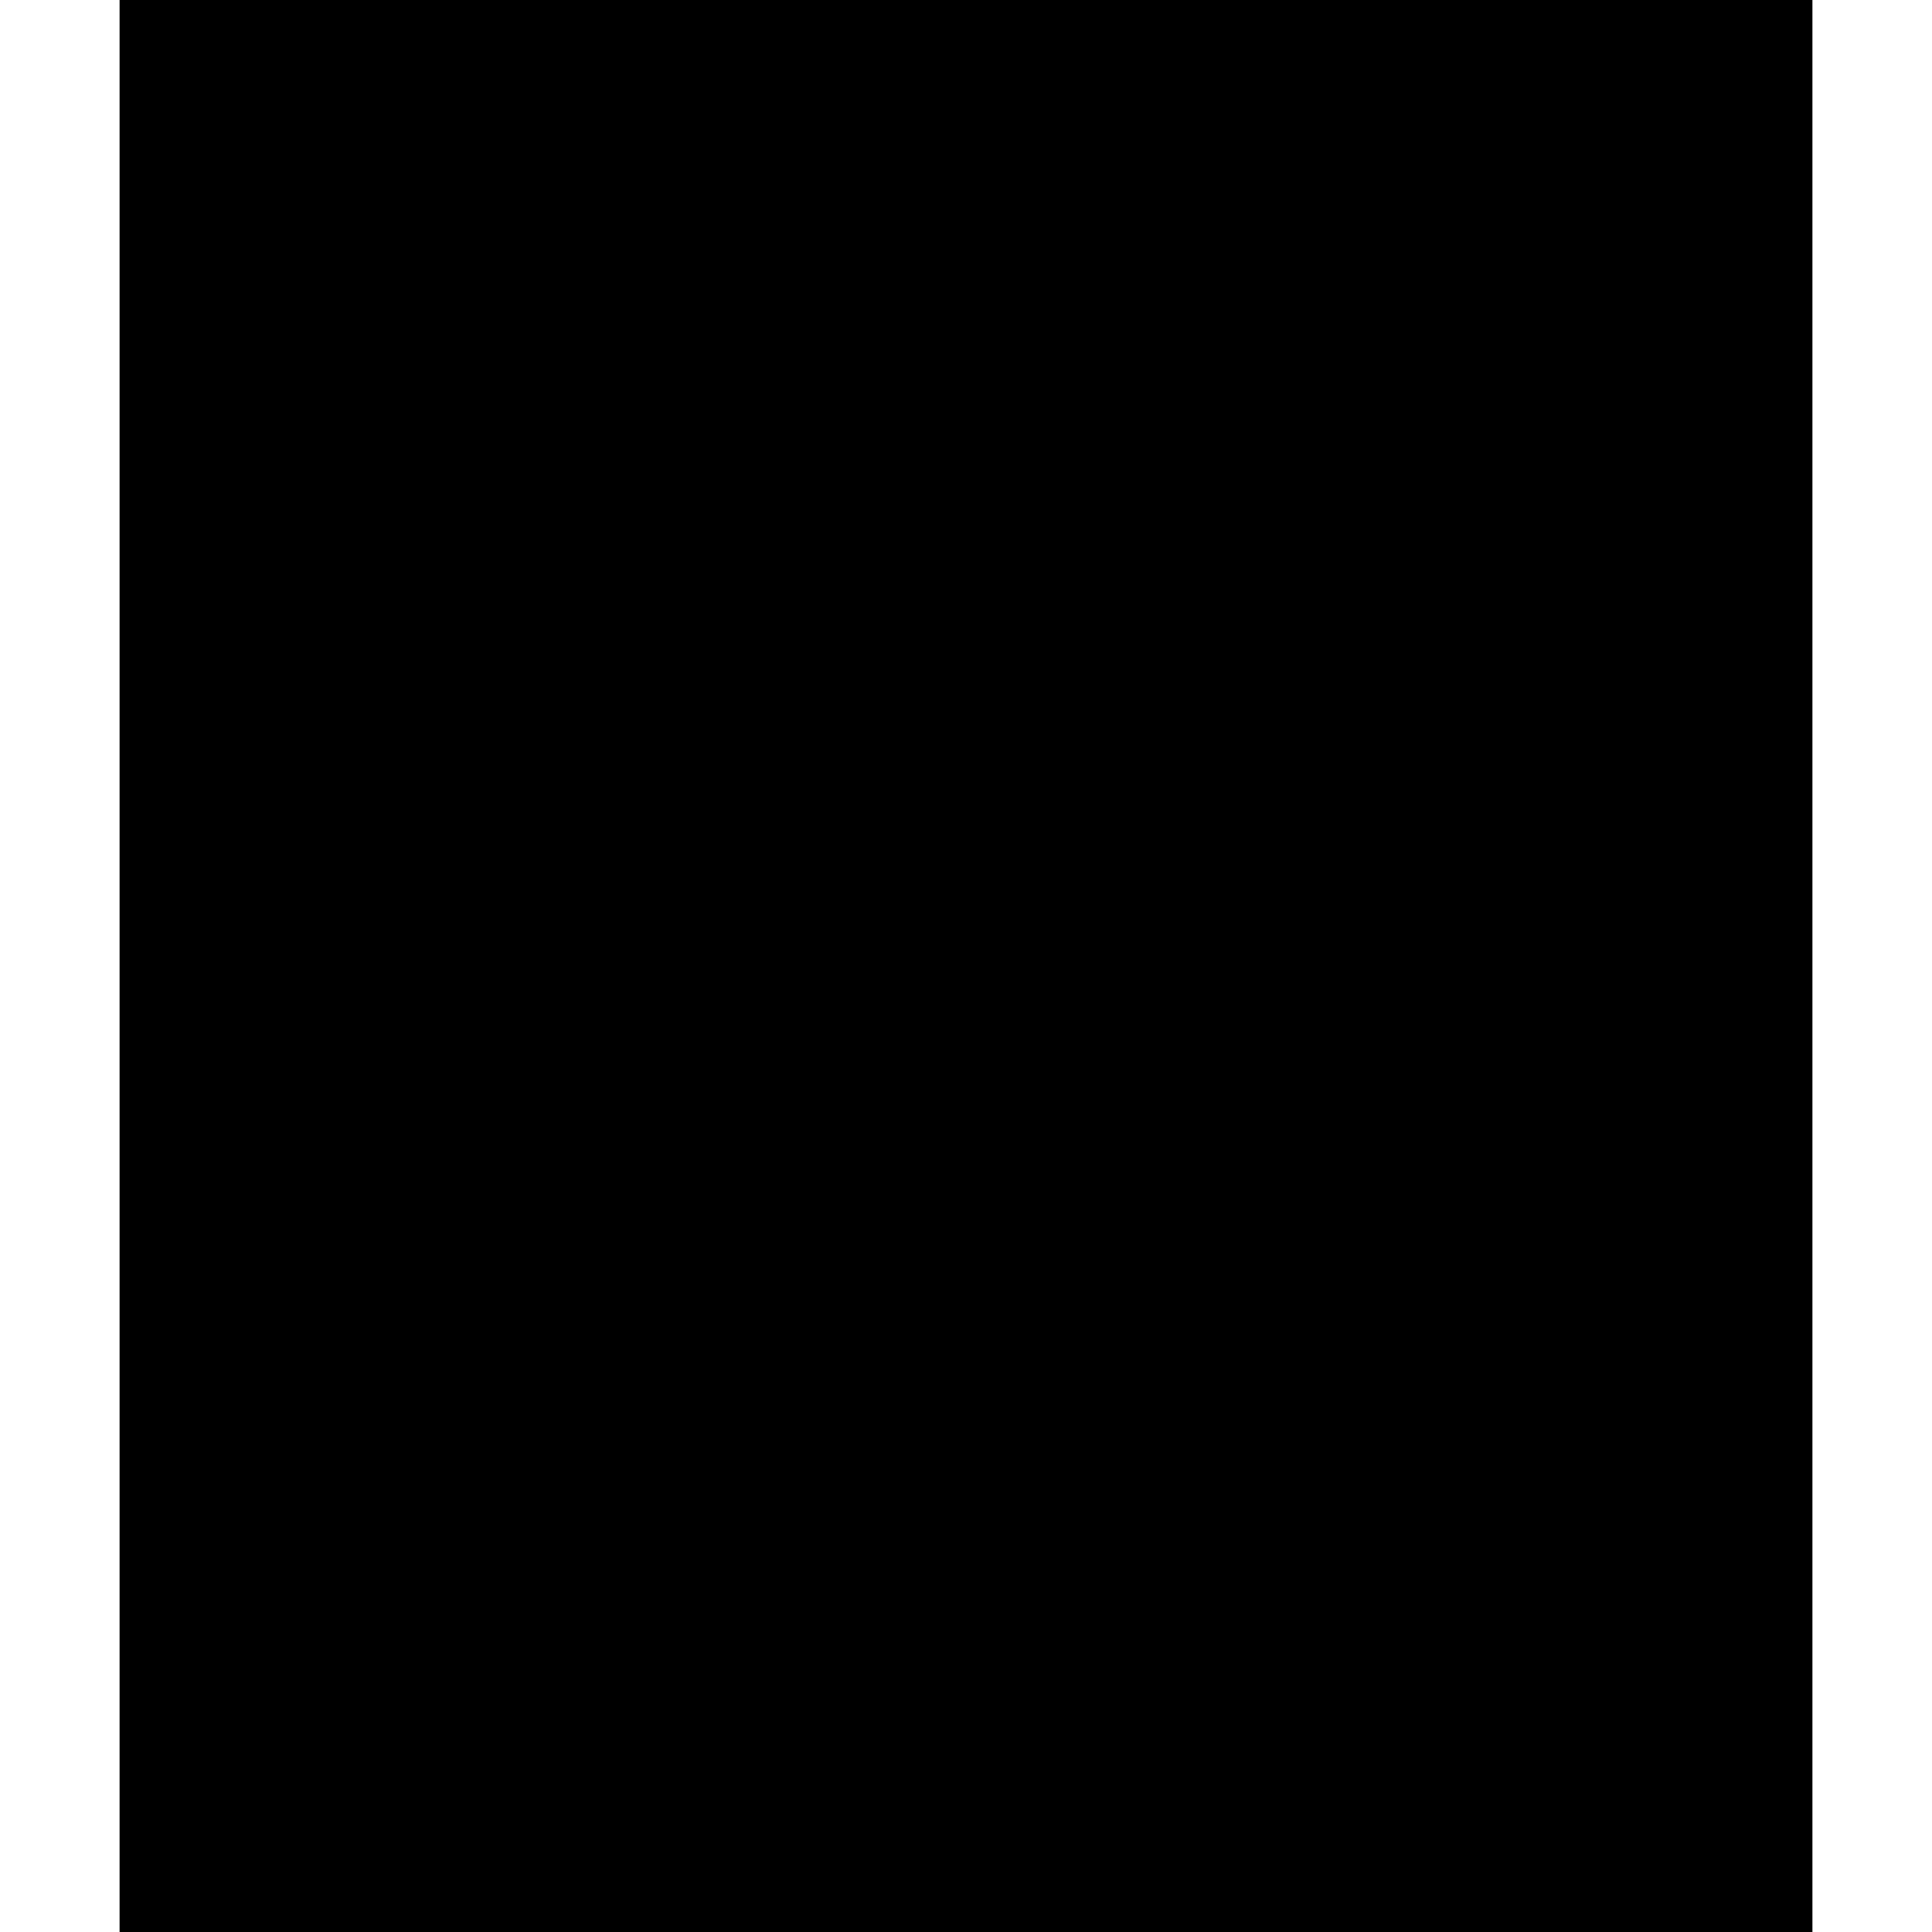
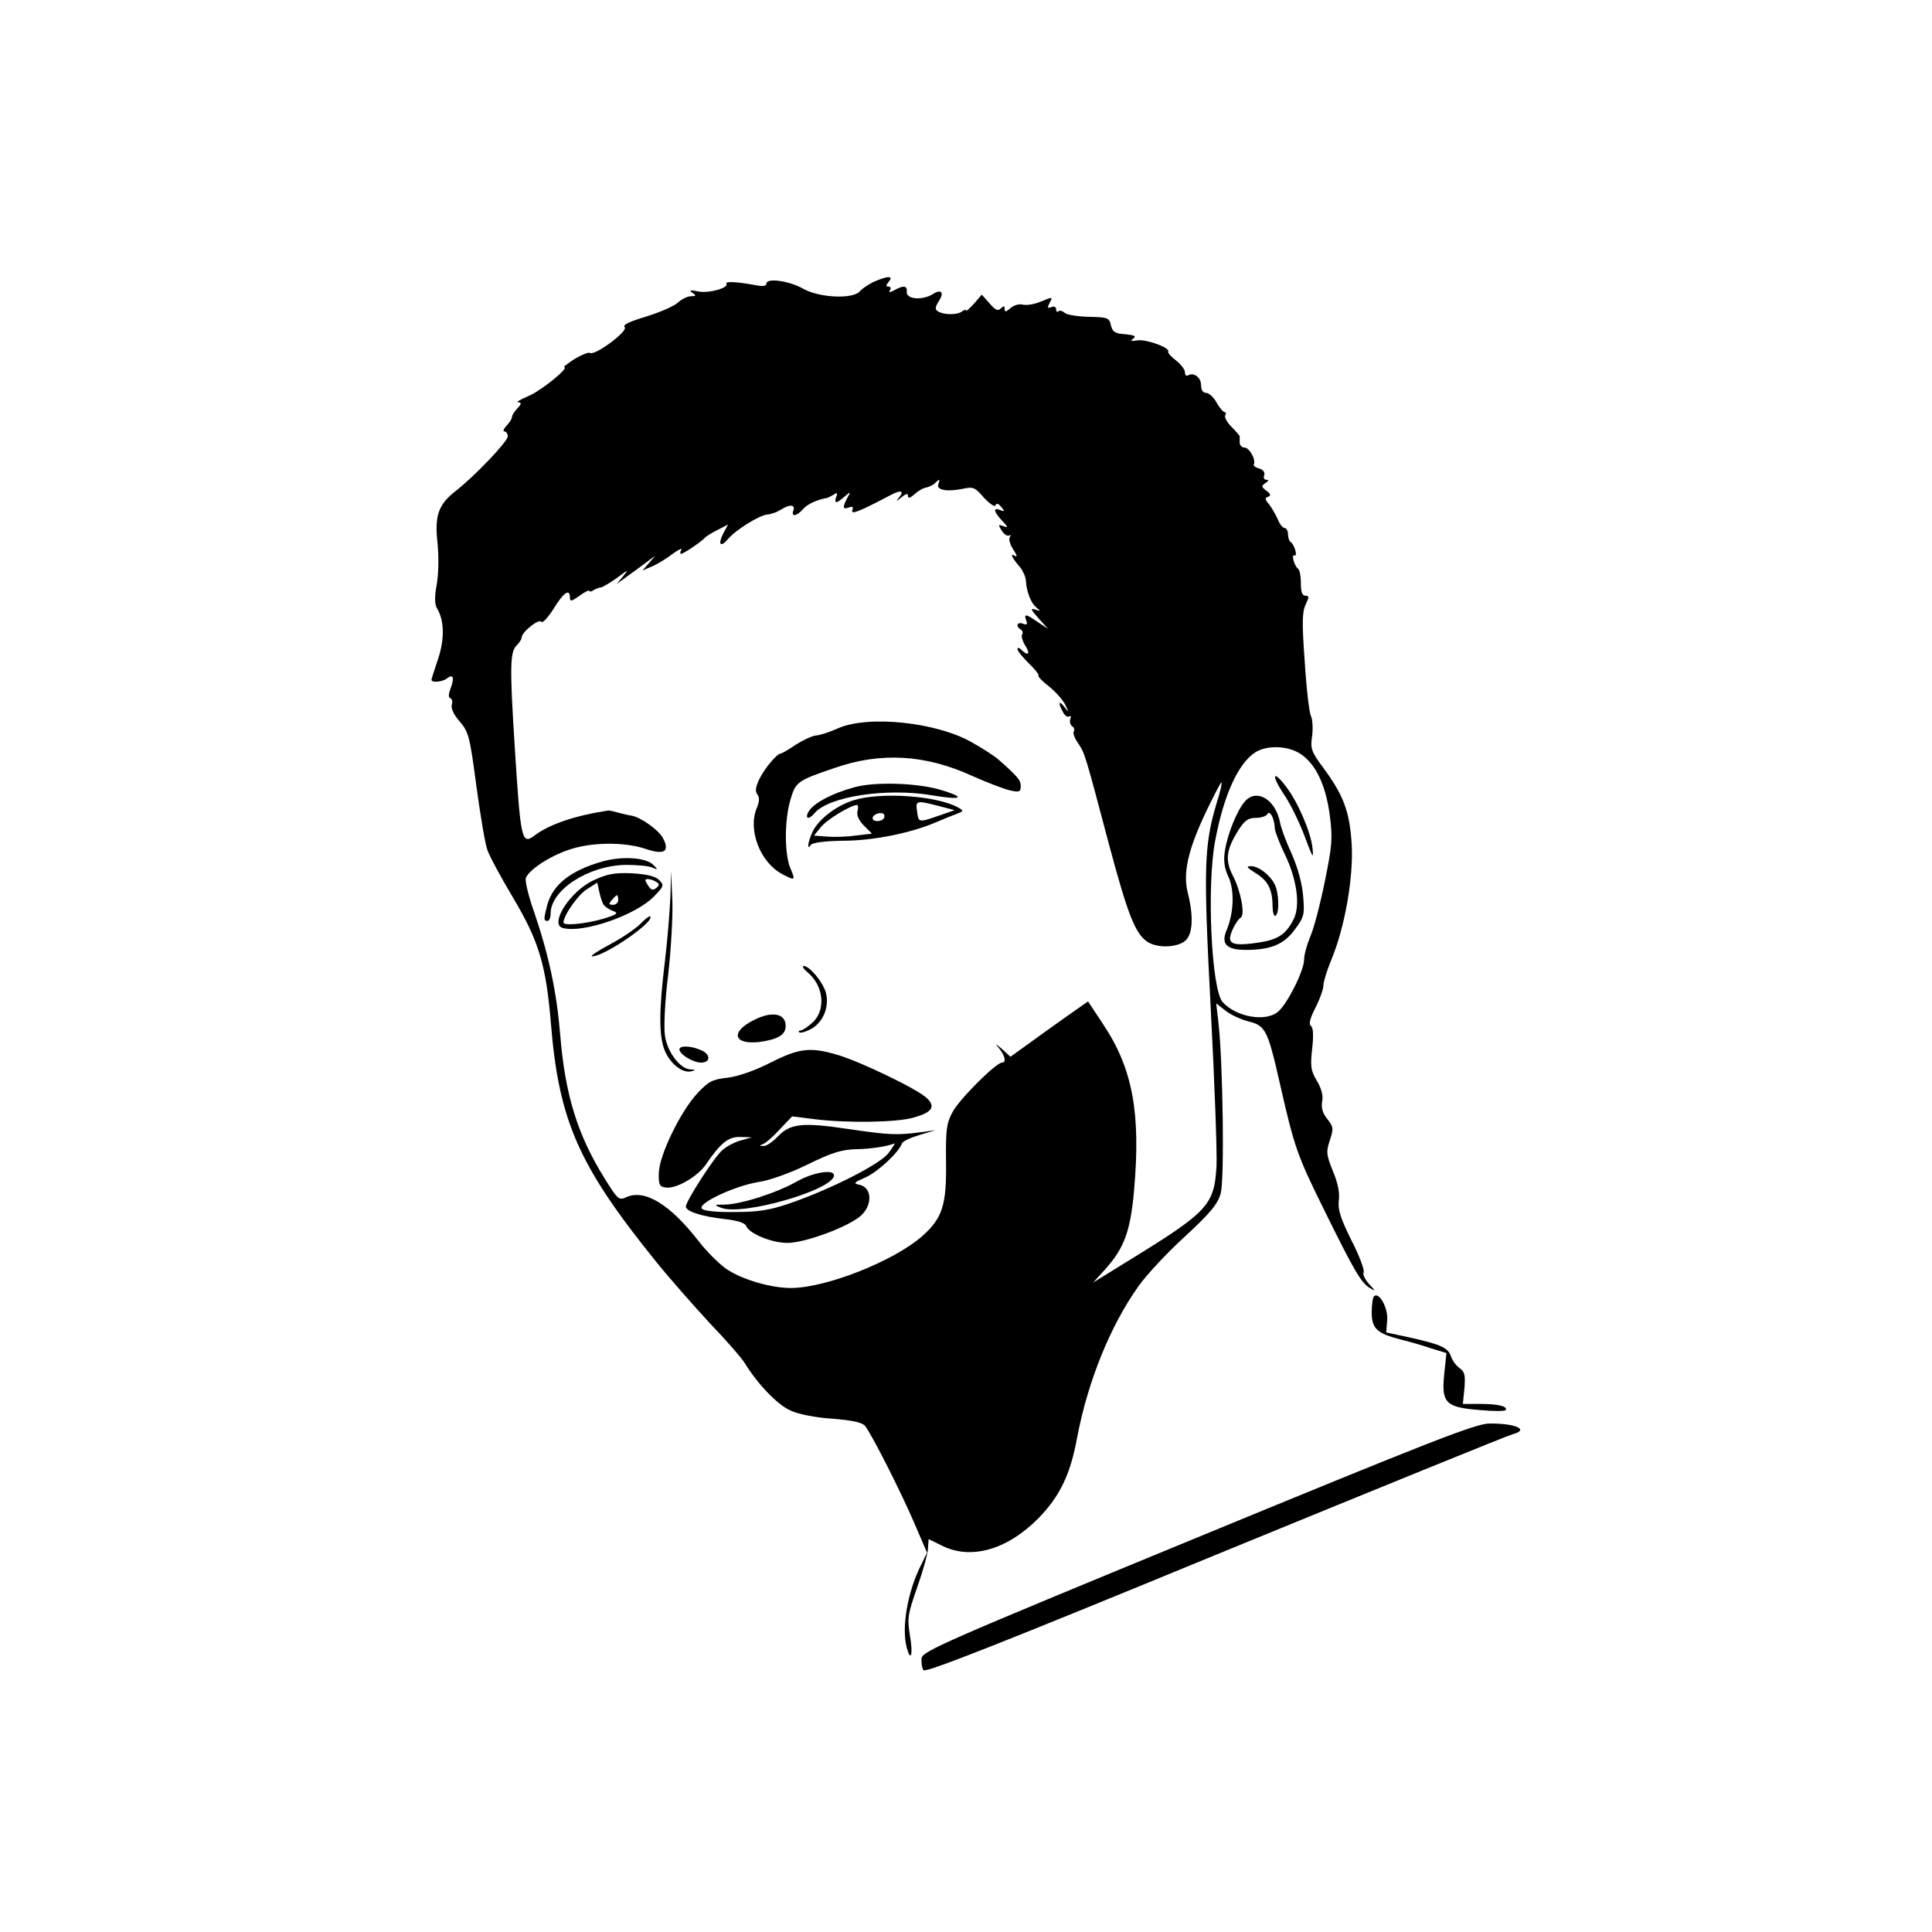
- <svg xmlns="http://www.w3.org/2000/svg" version="1.0" width="824pt" height="824pt" viewBox="0 0 824 824" preserveAspectRatio="xMidYMid meet">
-   <g transform="translate(0,824) scale(0.1,-0.1)" fill="#000000" stroke="none">
-     <path d="M510 4120 l0 -4120 3610 0 3610 0 0 4120 0 4120 -3610 0 -3610 0 0 -4120z" />
+ <svg xmlns="http://www.w3.org/2000/svg" version="1.0" width="600pt" height="600pt" viewBox="0 0 600 600" preserveAspectRatio="xMidYMid meet">
+   <g transform="translate(0,600) scale(0.1,-0.1)" fill="#000000" stroke="none">
+     <path d="M2714 5125 c-17 -8 -36 -21 -43 -29 -21 -26 -126 -21 -176 7 -44 25 -115 35 -115 16 0 -8 -12 -9 -37 -4 -55 10 -92 12 -87 4 8 -13 -55 -31 -88 -24 -24 5 -29 4 -18 -4 13 -9 12 -11 -4 -11 -11 0 -29 -9 -41 -20 -12 -11 -56 -30 -98 -43 -53 -16 -74 -26 -67 -33 12 -12 -93 -90 -108 -80 -4 3 -26 -6 -48 -19 -21 -14 -36 -25 -32 -25 18 -1 -72 -74 -111 -90 -25 -11 -40 -19 -32 -19 11 -1 11 -5 -2 -19 -10 -10 -17 -22 -17 -27 0 -5 -7 -17 -17 -27 -9 -10 -12 -18 -6 -18 5 0 10 -7 10 -15 0 -16 -102 -123 -162 -170 -54 -42 -66 -77 -56 -164 4 -42 3 -96 -3 -128 -7 -38 -6 -60 1 -72 23 -37 24 -95 4 -156 -11 -33 -21 -63 -21 -66 0 -10 34 -7 48 4 19 15 24 3 12 -29 -7 -18 -8 -30 -2 -32 6 -2 8 -11 5 -21 -3 -11 7 -32 25 -52 27 -32 31 -45 51 -197 12 -89 27 -179 34 -200 7 -21 44 -89 81 -151 79 -133 102 -207 117 -391 25 -302 86 -441 328 -740 42 -52 117 -137 166 -190 50 -52 99 -108 109 -125 41 -66 102 -129 142 -146 23 -11 80 -22 130 -25 63 -5 93 -12 101 -23 21 -27 109 -200 152 -300 l40 -93 -18 -37 c-42 -82 -62 -195 -45 -258 13 -47 20 -21 10 37 -9 55 -7 66 23 152 18 51 33 105 33 121 1 15 2 27 2 27 1 0 19 -9 41 -20 89 -45 201 -14 298 83 67 68 101 136 122 252 33 174 103 348 191 471 24 34 88 103 144 154 80 74 102 101 111 134 12 42 7 407 -7 530 l-7 60 28 -22 c16 -13 48 -28 72 -34 53 -13 60 -26 98 -194 45 -198 54 -223 136 -389 96 -195 116 -228 143 -245 19 -11 19 -10 -3 13 -12 14 -20 30 -16 36 3 6 -13 51 -38 99 -34 69 -43 96 -39 125 3 24 -4 56 -19 91 -20 50 -21 59 -9 95 12 36 11 42 -8 66 -15 18 -19 35 -16 54 4 18 -2 40 -16 64 -19 31 -21 45 -15 100 5 43 3 67 -4 71 -7 5 -3 23 14 56 14 27 25 59 25 70 0 11 11 46 24 78 42 100 69 253 64 356 -6 104 -24 154 -88 241 -38 51 -41 60 -35 100 3 25 1 52 -4 62 -5 10 -14 86 -19 168 -9 122 -8 155 3 178 11 23 11 27 -1 27 -10 0 -14 12 -14 39 0 22 -4 42 -9 45 -5 3 -11 15 -14 26 -3 11 -1 18 3 15 4 -3 6 4 3 15 -3 11 -9 23 -14 26 -5 3 -9 14 -9 25 0 10 -5 19 -10 19 -6 0 -16 12 -22 28 -7 15 -19 36 -27 46 -13 15 -13 20 -3 23 10 4 8 9 -5 19 -16 12 -16 15 -3 24 10 6 11 10 3 10 -7 0 -10 6 -7 14 3 9 -3 17 -15 21 -12 3 -20 9 -17 13 7 14 -14 52 -29 52 -8 0 -15 7 -15 15 0 8 0 17 0 20 0 2 -12 16 -26 30 -14 14 -22 30 -19 35 3 6 3 10 -2 10 -4 0 -16 14 -25 30 -9 17 -24 30 -33 30 -9 0 -15 9 -15 24 0 24 -23 41 -41 30 -5 -3 -9 2 -9 10 0 8 -12 24 -27 36 -16 12 -27 24 -25 28 7 12 -68 39 -95 35 -21 -3 -24 -2 -14 5 11 8 5 11 -24 14 -32 2 -40 7 -45 28 -5 23 -10 25 -68 26 -34 1 -68 6 -75 12 -8 7 -17 9 -20 5 -4 -3 -7 -1 -7 6 0 8 -7 11 -15 7 -13 -4 -13 -2 -5 14 10 18 9 19 -26 4 -21 -9 -46 -13 -58 -10 -11 3 -28 -2 -38 -11 -14 -12 -18 -13 -18 -3 0 11 -3 11 -12 2 -9 -9 -17 -5 -35 16 l-24 27 -24 -28 c-14 -15 -25 -25 -25 -21 0 3 -6 2 -12 -3 -15 -12 -58 -11 -75 0 -10 6 -9 13 2 31 19 28 8 40 -19 22 -31 -19 -81 -16 -80 7 2 20 -9 22 -38 6 -15 -8 -19 -8 -14 0 4 6 2 11 -5 11 -8 0 -8 4 1 15 16 19 -2 19 -46 0z m200 -629 c-7 -18 28 -24 76 -14 32 7 38 5 66 -28 18 -19 34 -30 36 -23 2 7 8 6 17 -5 12 -14 12 -16 -3 -10 -23 9 -20 -5 6 -33 19 -20 20 -23 4 -17 -16 6 -17 5 -5 -14 7 -11 17 -18 23 -15 5 3 6 1 2 -5 -4 -6 1 -24 11 -39 12 -18 13 -24 4 -19 -16 10 -8 -7 18 -37 8 -10 16 -28 17 -40 2 -35 16 -71 33 -84 14 -12 14 -12 -4 -6 -16 5 -14 0 10 -27 l30 -33 -32 21 c-37 26 -44 27 -36 5 5 -12 2 -15 -10 -10 -18 7 -24 -8 -7 -18 6 -4 8 -11 4 -16 -3 -5 2 -21 10 -34 17 -26 9 -34 -12 -13 -7 7 -12 8 -12 2 0 -6 16 -25 35 -44 19 -18 33 -36 30 -38 -2 -3 12 -18 33 -34 20 -16 43 -42 50 -56 12 -25 12 -26 -2 -8 -18 23 -21 14 -5 -15 5 -11 14 -17 19 -14 6 3 7 0 4 -8 -3 -8 0 -18 5 -22 6 -3 9 -11 6 -16 -4 -5 2 -21 13 -37 21 -31 21 -31 96 -314 58 -217 81 -276 118 -302 29 -20 87 -20 116 0 26 18 30 75 11 150 -16 62 0 133 55 250 25 52 47 94 49 94 3 0 -3 -28 -14 -62 -40 -134 -42 -198 -19 -640 12 -227 20 -447 18 -489 -7 -122 -26 -142 -273 -294 l-110 -68 39 43 c57 64 77 117 88 244 21 239 -4 377 -96 515 l-47 71 -67 -47 c-37 -26 -91 -65 -120 -86 l-54 -39 -26 24 c-21 18 -23 19 -9 2 18 -22 23 -44 9 -44 -19 0 -134 -115 -154 -154 -19 -35 -21 -56 -20 -153 2 -135 -11 -176 -74 -232 -89 -78 -299 -161 -408 -161 -63 0 -153 27 -200 59 -23 16 -62 55 -86 86 -89 115 -168 163 -225 137 -23 -11 -27 -7 -69 61 -83 134 -121 258 -136 441 -11 134 -35 248 -81 383 -18 50 -29 98 -26 106 9 25 72 67 131 87 69 25 175 26 240 4 59 -20 77 -9 55 33 -14 26 -69 65 -98 70 -8 1 -26 5 -40 9 -14 4 -28 7 -31 7 -101 -15 -182 -42 -229 -77 -41 -31 -44 -19 -63 284 -15 237 -14 286 6 305 9 9 16 20 16 25 0 17 54 60 61 49 3 -6 20 12 38 40 31 51 51 65 51 35 0 -13 5 -12 30 6 17 12 30 19 30 15 0 -3 6 -3 13 2 6 4 17 8 24 9 6 1 29 15 50 30 35 26 36 27 18 4 l-20 -24 30 22 c17 12 44 32 60 44 l30 22 -20 -23 -20 -23 30 13 c17 7 46 25 64 39 19 14 32 19 27 13 -4 -7 -4 -13 -1 -13 8 0 67 40 75 51 3 3 20 14 38 23 l33 17 -16 -30 c-16 -33 -7 -42 16 -15 23 28 99 75 122 76 12 1 31 8 42 15 26 17 46 17 39 -2 -8 -21 10 -19 30 4 14 16 43 29 76 35 3 1 11 5 19 10 11 7 13 5 8 -7 -8 -22 1 -22 26 1 19 16 20 16 8 -5 -15 -29 -14 -36 5 -29 12 4 15 2 11 -8 -6 -16 21 -5 116 45 37 20 48 15 25 -11 -7 -8 -3 -6 10 4 15 13 22 15 22 6 0 -9 6 -7 20 5 12 11 28 20 37 21 8 2 20 7 26 13 15 15 17 14 11 -3z m1126 -838 c47 -32 78 -98 90 -192 9 -70 7 -93 -16 -205 -14 -69 -34 -146 -45 -170 -10 -24 -19 -56 -19 -71 0 -34 -52 -138 -81 -162 -39 -33 -131 -16 -172 30 -35 39 -50 362 -23 502 27 143 72 240 125 274 38 23 102 20 141 -6z" />
+     <path d="M2602 3738 c-24 -11 -54 -21 -67 -22 -13 -1 -42 -15 -64 -29 -22 -15 -43 -27 -46 -27 -12 0 -51 -47 -67 -80 -12 -25 -13 -39 -6 -47 7 -9 7 -22 -2 -43 -28 -68 11 -169 80 -205 40 -21 41 -20 24 20 -18 45 -18 148 1 212 16 55 22 59 137 98 143 50 282 42 428 -25 47 -21 100 -41 118 -45 28 -6 32 -4 32 14 0 18 -9 29 -69 82 -10 9 -46 33 -80 52 -109 64 -324 87 -419 45z" />
+     <path d="M2653 3555 c-70 -19 -125 -49 -141 -74 -14 -23 -1 -29 17 -7 44 53 225 80 366 56 90 -15 107 -8 33 15 -75 24 -211 28 -275 10z" />
+     <path d="M2652 3515 c-53 -16 -107 -57 -127 -95 -15 -30 -21 -65 -7 -44 4 7 42 12 99 13 93 0 209 23 289 57 21 9 50 21 64 26 23 9 24 10 6 20 -66 37 -240 49 -324 23z m263 -18 l50 -13 -49 -17 c-64 -22 -63 -22 -68 13 -5 34 -3 35 67 17z m-252 -16 c-3 -13 4 -29 20 -45 l25 -25 -52 -6 c-28 -4 -68 -5 -89 -3 l-39 3 21 26 c18 23 93 69 113 69 3 0 4 -9 1 -19z m82 -22 c-8 -12 -35 -12 -35 0 0 11 22 20 33 14 4 -2 5 -9 2 -14z" />
+     <path d="M1872 3325 c-99 -28 -154 -71 -172 -134 -12 -45 -12 -51 0 -51 6 0 10 10 10 23 0 73 117 149 233 151 34 0 71 -3 82 -8 18 -8 19 -7 5 7 -22 24 -96 29 -158 12z" />
+     <path d="M1843 3266 c-73 -34 -138 -137 -95 -148 63 -17 227 40 283 98 31 32 32 35 16 51 -12 12 -38 18 -85 21 -55 2 -76 -2 -119 -22z m195 -5 c11 -6 10 -10 0 -19 -11 -8 -17 -6 -26 9 -10 15 -10 19 0 19 7 0 19 -4 26 -9z m-164 -70 c5 -7 18 -16 30 -20 18 -7 13 -11 -33 -25 -53 -15 -121 -22 -121 -11 0 22 45 86 72 103 l33 21 6 -28 c3 -15 9 -33 13 -40z m46 14 c0 -8 -7 -15 -16 -15 -14 0 -14 3 -4 15 7 8 14 15 16 15 2 0 4 -7 4 -15z" />
+     <path d="M2082 3215 c-2 -44 -9 -134 -17 -200 -19 -154 -19 -234 0 -279 17 -40 55 -70 82 -63 15 4 14 5 -4 6 -31 2 -71 54 -78 105 -4 25 0 109 10 188 9 79 15 184 13 233 l-4 90 -2 -80z" />
+     <path d="M1989 3131 c-15 -15 -57 -44 -95 -64 -38 -20 -63 -37 -55 -37 37 -1 197 109 180 124 -2 2 -16 -8 -30 -23z" />
+     <path d="M2506 2982 c52 -41 60 -118 18 -157 -15 -14 -32 -25 -37 -25 -6 0 -8 -3 -5 -6 4 -3 19 1 36 10 36 19 57 65 48 108 -6 33 -51 88 -70 88 -6 0 -1 -8 10 -18z" />
+     <path d="M2341 2832 c-74 -37 -63 -77 17 -68 58 8 82 22 82 50 0 39 -43 47 -99 18z" />
+     <path d="M2110 2741 c0 -15 42 -41 67 -41 32 0 30 28 -3 40 -32 13 -64 13 -64 1z" />
+     <path d="M2393 2700 c-49 -25 -101 -43 -134 -47 -47 -5 -59 -12 -92 -47 -53 -56 -120 -194 -121 -249 -1 -36 2 -42 21 -45 32 -5 98 33 124 70 47 69 71 88 108 87 l36 -1 -35 -10 c-19 -5 -45 -19 -58 -31 -27 -25 -112 -158 -112 -174 0 -15 49 -31 121 -39 38 -4 63 -12 66 -21 9 -24 80 -53 128 -53 56 0 192 51 229 85 36 33 34 86 -3 95 -22 5 -21 7 18 24 39 18 103 78 112 105 3 7 27 18 54 26 l50 15 -45 -6 c-73 -10 -99 -9 -227 10 -141 21 -179 17 -218 -24 -16 -17 -36 -30 -44 -29 -14 0 -14 1 -1 6 8 3 32 24 52 46 l38 40 72 -9 c97 -12 253 -10 304 5 59 16 71 34 42 61 -29 28 -206 113 -277 134 -84 25 -119 21 -208 -24z m367 -280 c-24 -34 -177 -112 -307 -157 -61 -21 -98 -27 -170 -27 -54 -1 -96 3 -103 10 -16 16 101 71 175 83 35 5 99 28 154 55 75 37 106 46 150 47 45 1 94 8 119 18 2 0 -6 -13 -18 -29z" />
+     <path d="M2475 2331 c-61 -35 -173 -71 -224 -72 -34 0 -35 -1 -11 -10 65 -26 350 56 350 101 0 20 -66 9 -115 -19z" />
+     <path d="M3986 3535 c21 -30 50 -90 66 -133 25 -67 28 -72 24 -35 -5 48 -45 142 -82 190 -41 54 -47 37 -8 -22z" />
+     <path d="M3867 3512 c-25 -27 -56 -105 -63 -155 -5 -31 -1 -55 11 -80 19 -41 17 -111 -5 -164 -19 -44 -2 -63 59 -63 78 0 118 17 152 63 29 39 31 47 26 104 -3 38 -16 87 -35 130 -17 37 -34 82 -37 100 -14 70 -72 105 -108 65z m92 -85 c1 -10 15 -47 32 -82 37 -77 48 -159 26 -201 -24 -46 -48 -62 -107 -71 -65 -10 -90 -7 -90 13 0 16 20 56 34 65 13 10 -1 83 -25 129 -25 48 -21 81 16 140 20 32 31 40 55 40 16 0 32 5 36 12 8 13 22 -14 23 -45z" />
+     <path d="M3897 3290 c40 -24 54 -50 55 -100 0 -22 4 -37 9 -34 13 7 11 71 -2 97 -15 30 -50 57 -74 57 -16 0 -13 -4 12 -20z" />
+     <path d="M4267 1974 c-4 -4 -7 -27 -7 -50 0 -50 16 -65 90 -84 25 -6 67 -18 93 -27 l49 -15 -7 -67 c-9 -88 5 -102 111 -110 41 -4 77 -4 80 0 7 12 -25 19 -80 19 l-53 0 5 49 c3 40 1 51 -15 62 -11 8 -23 24 -27 37 -9 27 -32 37 -131 59 l-70 15 3 37 c4 37 -25 91 -41 75z" />
+     <path d="M3720 1226 c-789 -325 -855 -354 -858 -376 -1 -14 1 -30 6 -37 6 -9 254 89 907 358 495 203 910 372 923 375 53 14 9 34 -73 33 -42 0 -184 -56 -905 -353z" />
  </g>
</svg>
